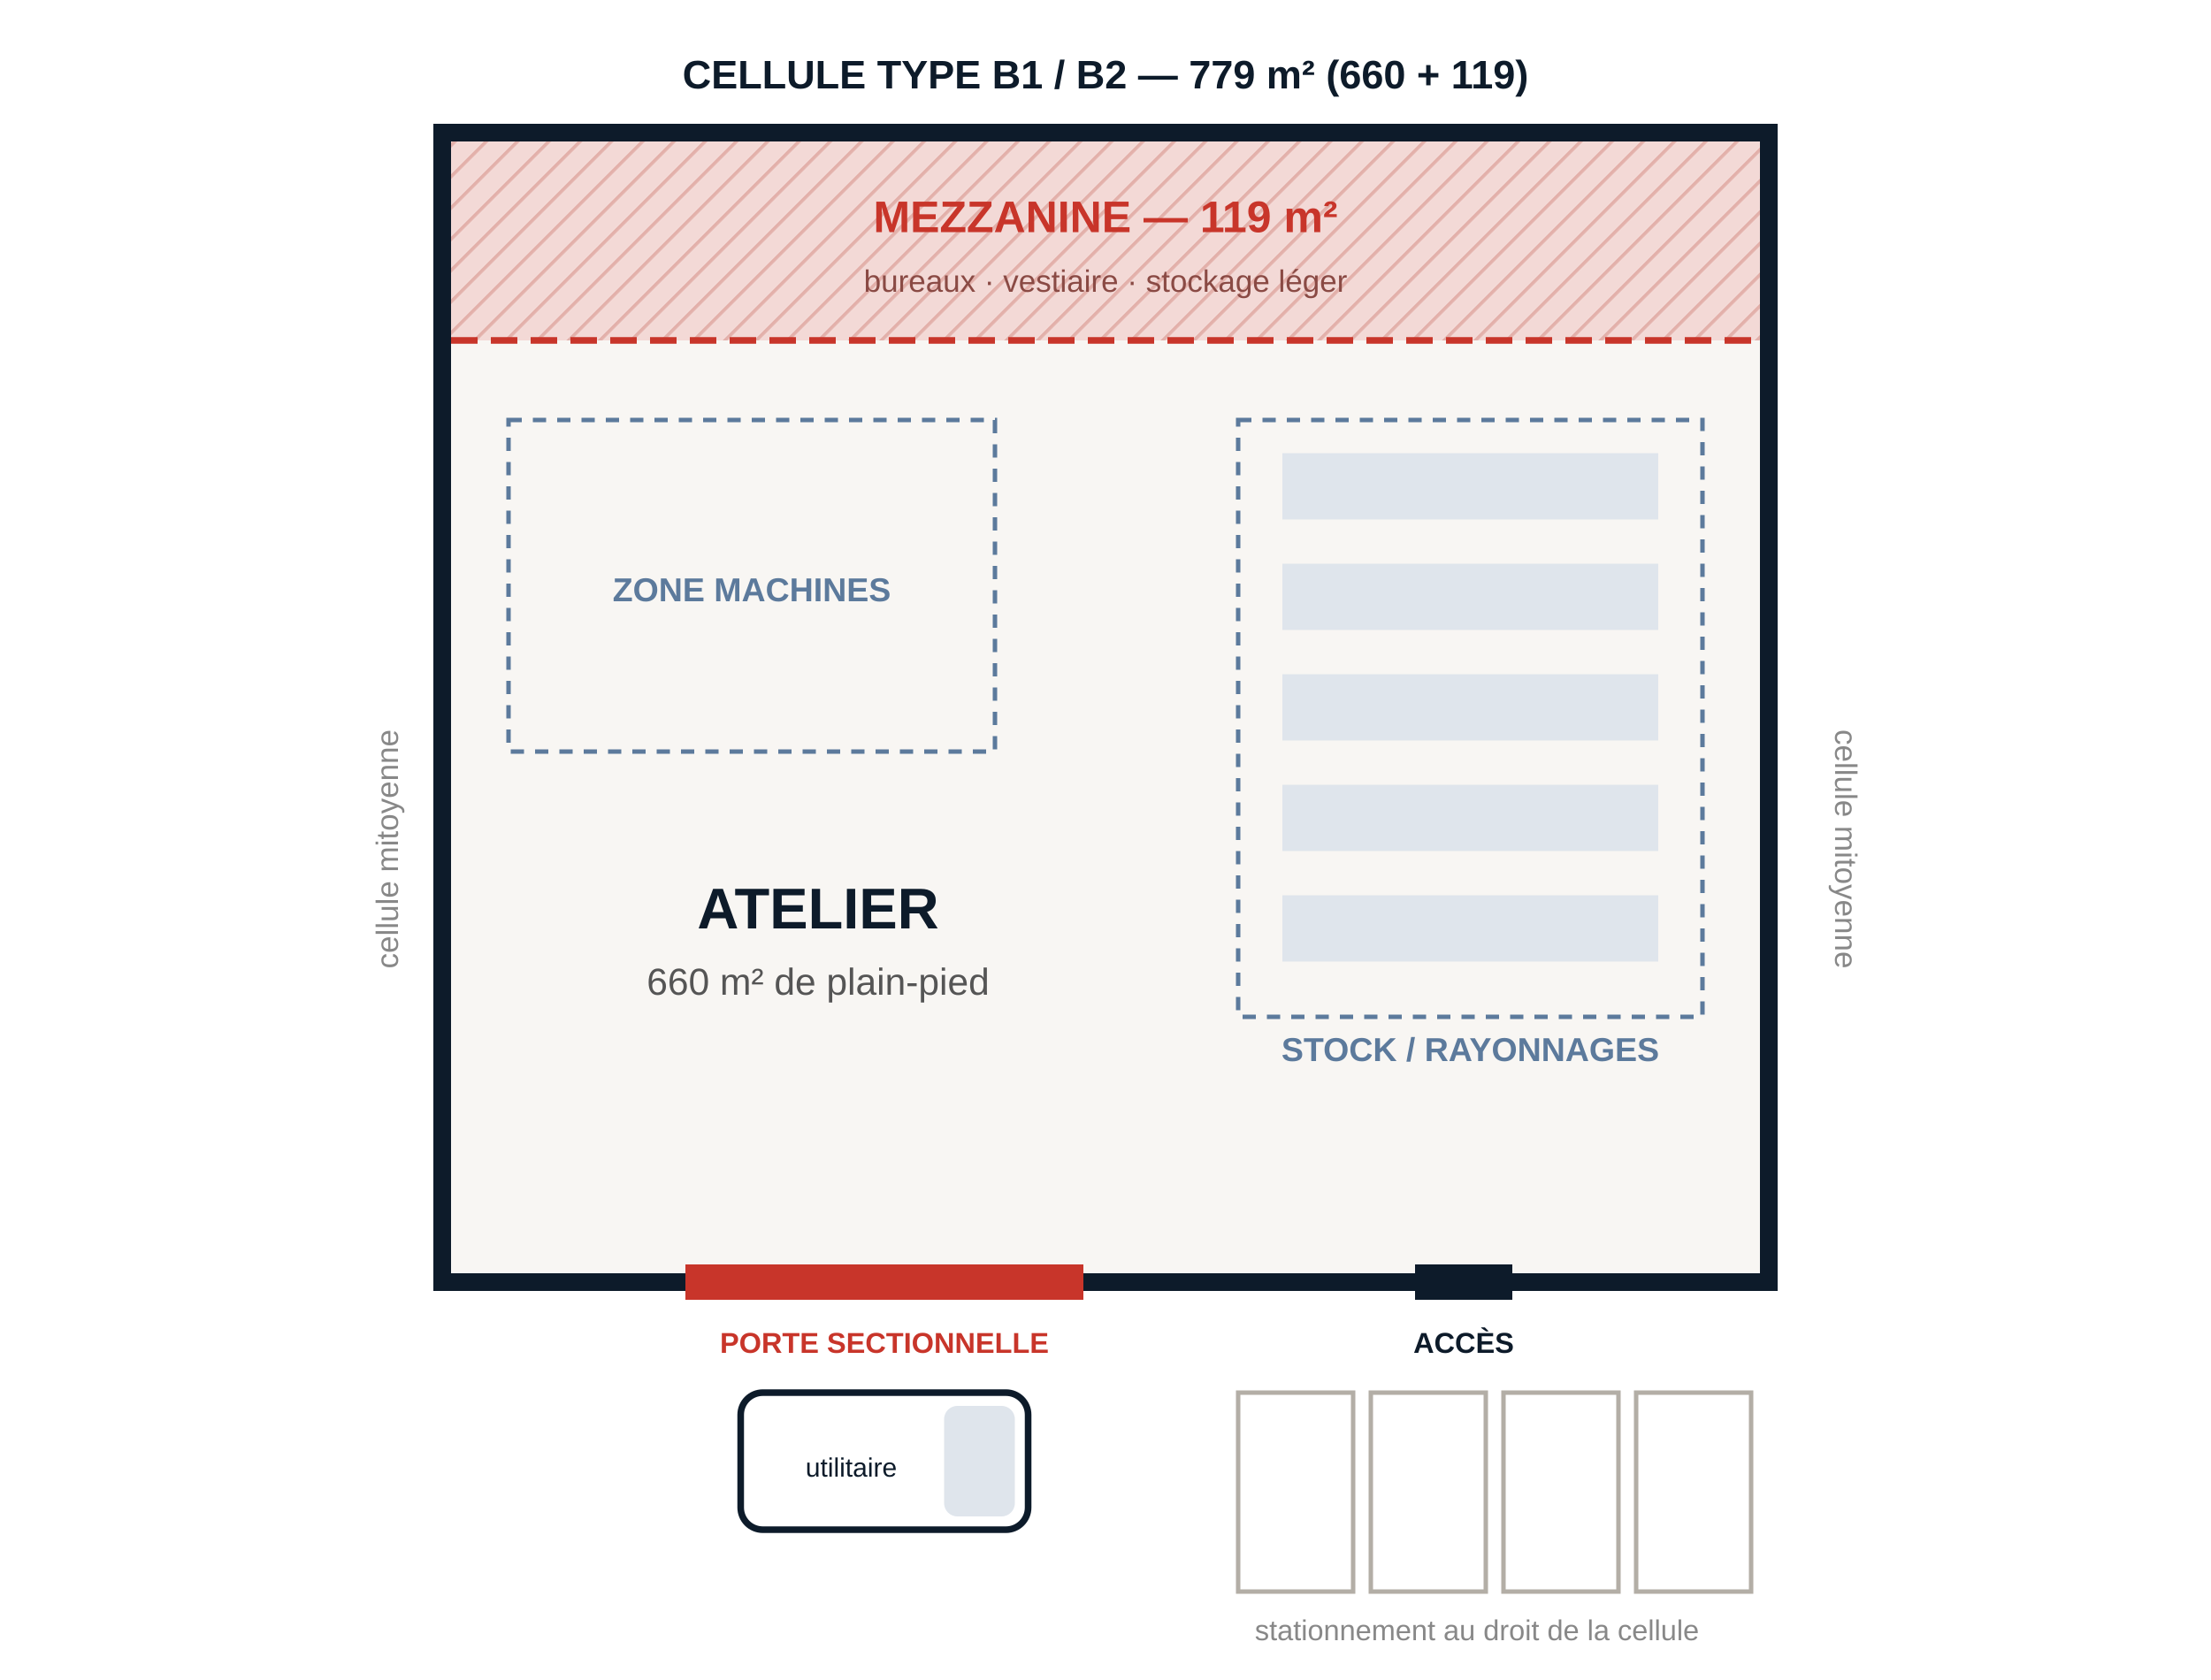
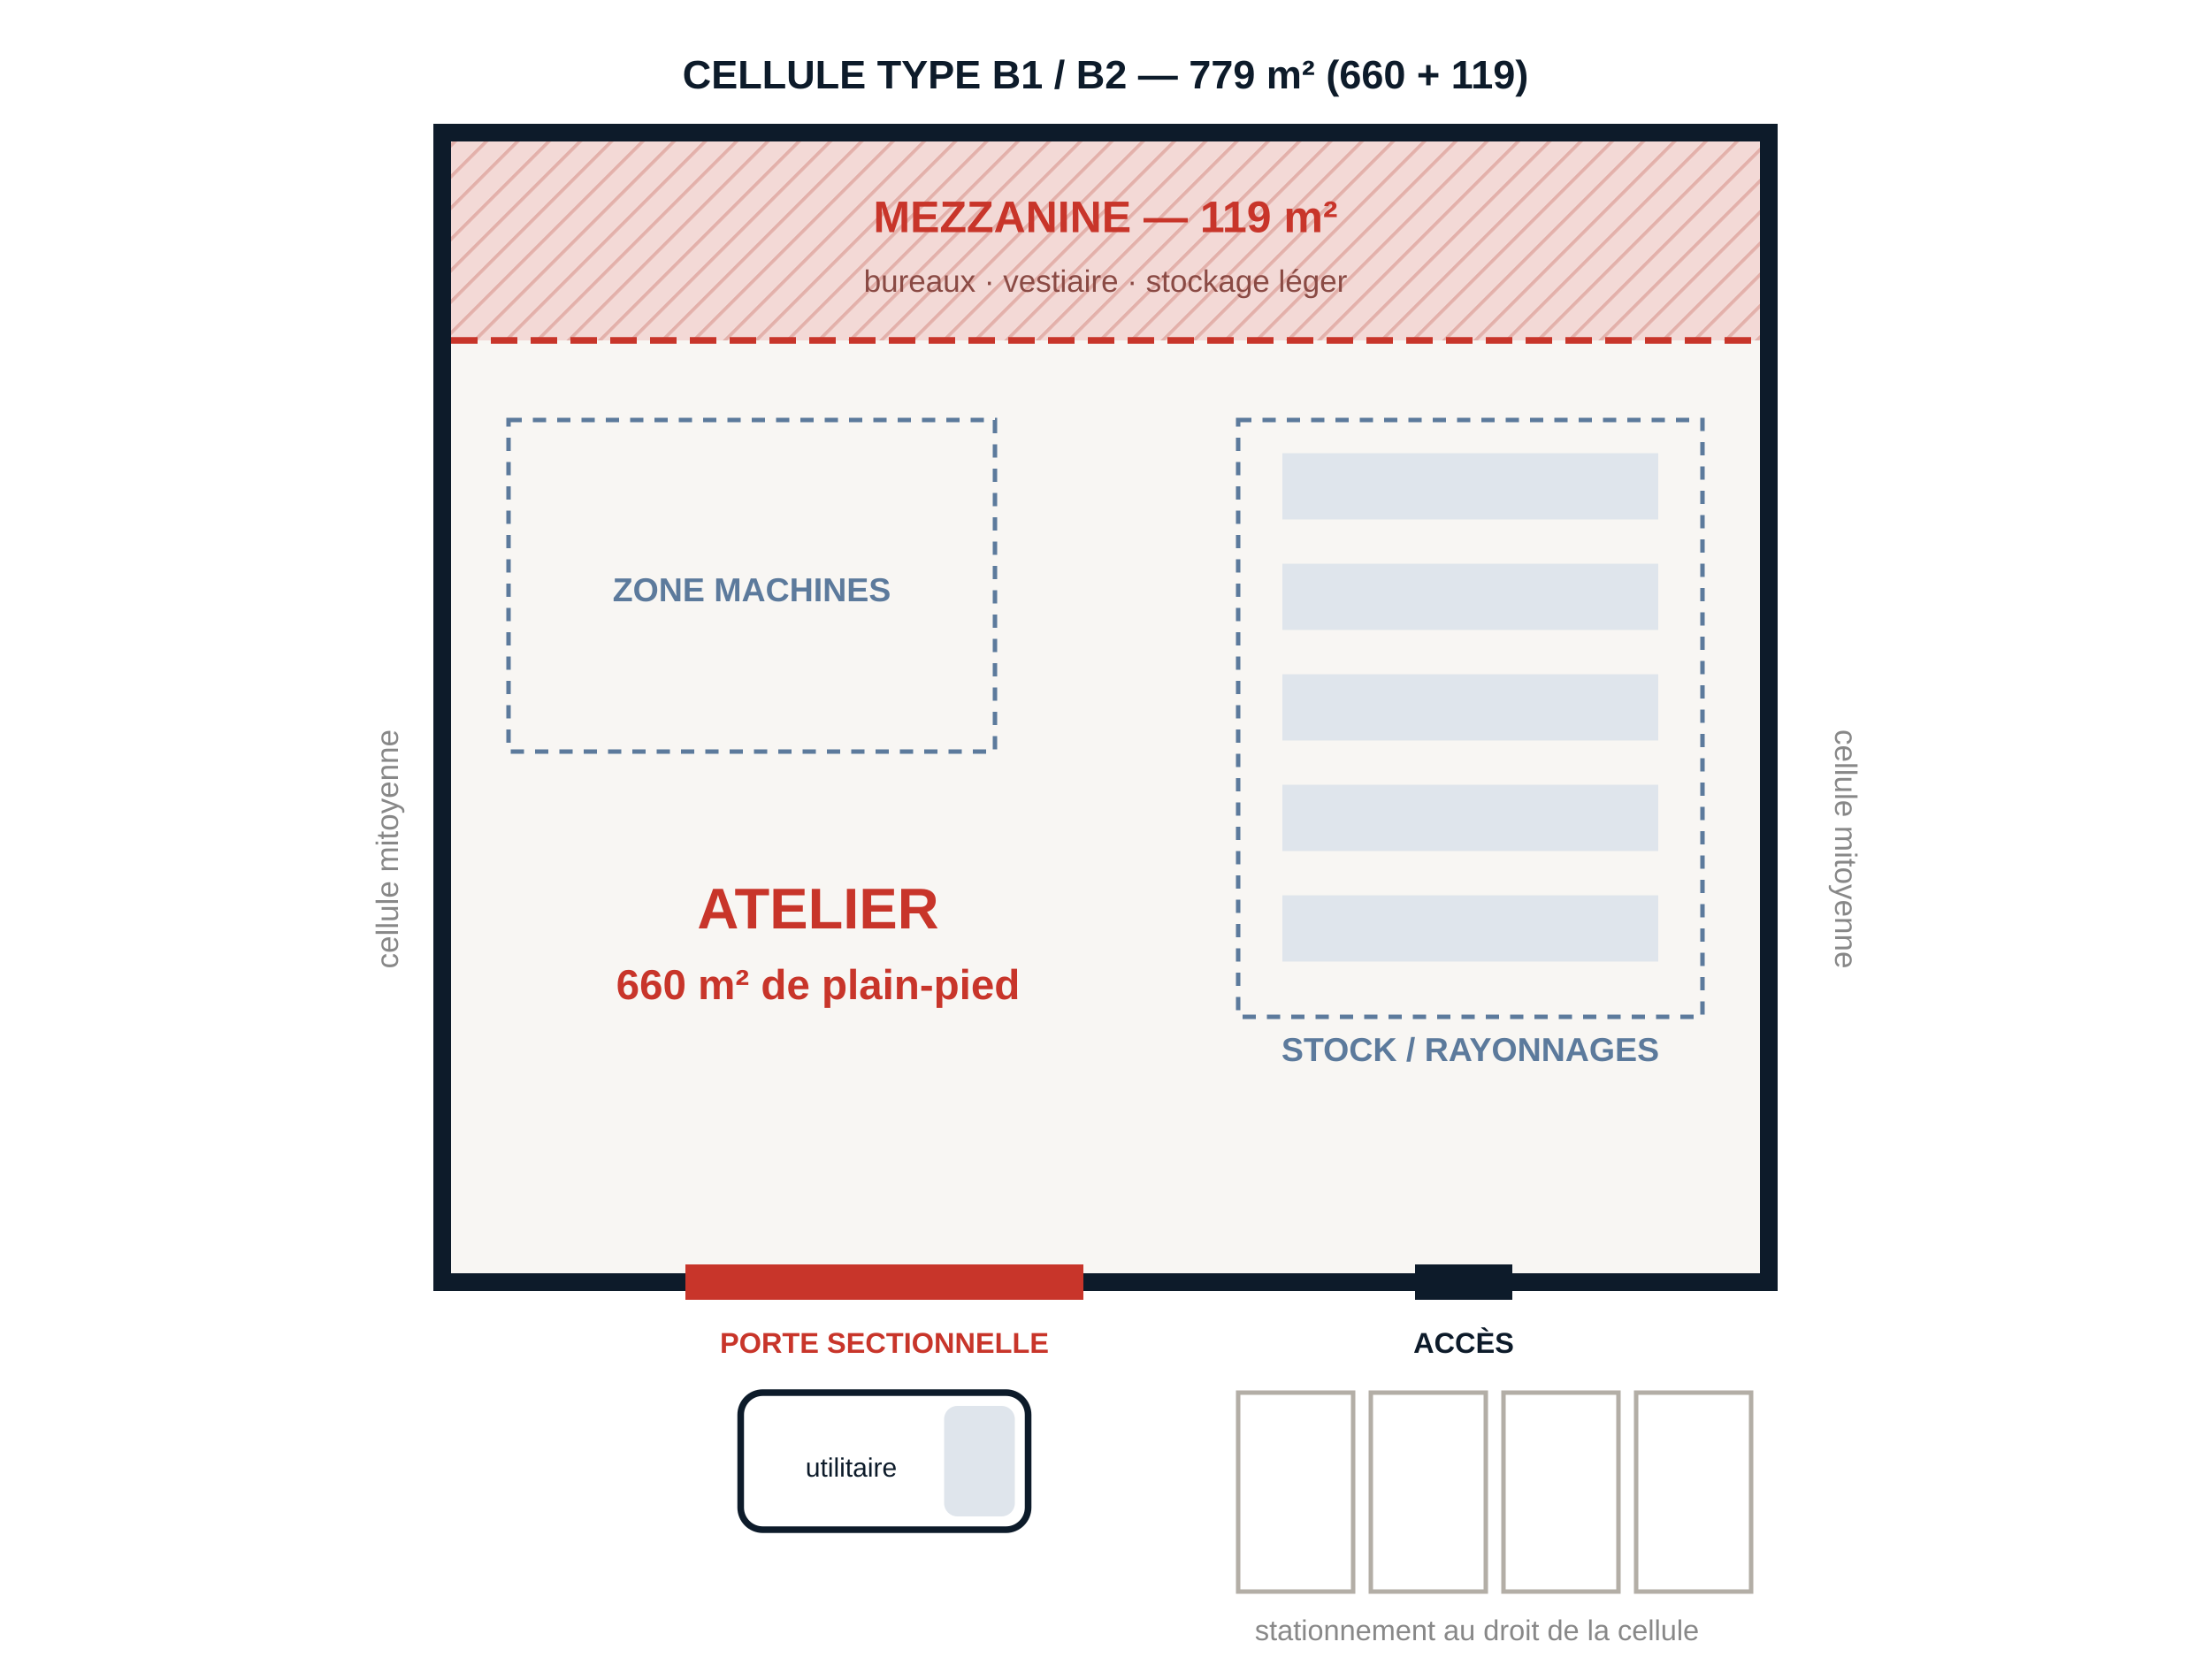
<svg xmlns="http://www.w3.org/2000/svg" viewBox="0 0 1000 760" font-family="Arial, Helvetica, sans-serif">
  <defs>
    <pattern id="mz" width="10" height="10" patternUnits="userSpaceOnUse" patternTransform="rotate(45)">
      <rect width="10" height="10" fill="#f3d9d6" />
      <line x1="0" y1="0" x2="0" y2="10" stroke="#e3b1ab" stroke-width="3" />
    </pattern>
  </defs>
  <rect width="1000" height="760" fill="#fff" />
  <rect x="200" y="60" width="600" height="520" fill="#F8F6F3" stroke="#0D1B2A" stroke-width="8" />
  <rect x="204" y="64" width="592" height="90" fill="url(#mz)" />
  <line x1="204" y1="154" x2="796" y2="154" stroke="#C8352A" stroke-width="3" stroke-dasharray="12 6" />
  <text x="500" y="105" text-anchor="middle" font-size="20" font-weight="800" fill="#C8352A">MEZZANINE — 119 m²</text>
  <text x="500" y="132" text-anchor="middle" font-size="14" fill="#8a4a44">bureaux · vestiaire · stockage léger</text>
  <rect x="230" y="190" width="220" height="150" fill="none" stroke="#5C7A9C" stroke-width="2" stroke-dasharray="6 5" />
  <text x="340" y="272" text-anchor="middle" font-size="15" fill="#5C7A9C" font-weight="700">ZONE MACHINES</text>
  <rect x="560" y="190" width="210" height="270" fill="none" stroke="#5C7A9C" stroke-width="2" stroke-dasharray="6 5" />
  <rect x="580" y="205" width="170" height="30" fill="#dfe5ec" />
  <rect x="580" y="255" width="170" height="30" fill="#dfe5ec" />
  <rect x="580" y="305" width="170" height="30" fill="#dfe5ec" />
  <rect x="580" y="355" width="170" height="30" fill="#dfe5ec" />
  <rect x="580" y="405" width="170" height="30" fill="#dfe5ec" />
  <text x="665" y="480" text-anchor="middle" font-size="15" fill="#5C7A9C" font-weight="700">STOCK / RAYONNAGES</text>
-   <text x="370" y="420" text-anchor="middle" font-size="26" font-weight="900" fill="#0D1B2A">ATELIER</text>
-   <text x="370" y="450" text-anchor="middle" font-size="17" fill="#555">660 m² de plain-pied</text>
+   <text x="370" y="420" text-anchor="middle" font-size="26" font-weight="900" fill="#C8352A">ATELIER</text>
+   <text x="370" y="452" text-anchor="middle" font-size="19" font-weight="800" fill="#C8352A">660 m² de plain-pied</text>
  <rect x="310" y="572" width="180" height="16" fill="#C8352A" />
  <text x="400" y="612" text-anchor="middle" font-size="13" fill="#C8352A" font-weight="700">PORTE SECTIONNELLE</text>
  <rect x="640" y="572" width="44" height="16" fill="#0D1B2A" />
  <text x="662" y="612" text-anchor="middle" font-size="13" fill="#0D1B2A" font-weight="700">ACCÈS</text>
  <g transform="translate(335,630)">
    <rect width="130" height="62" rx="10" fill="#fff" stroke="#0D1B2A" stroke-width="3" />
    <rect x="92" y="6" width="32" height="50" rx="6" fill="#dfe5ec" />
    <text x="50" y="38" text-anchor="middle" font-size="12" fill="#0D1B2A">utilitaire</text>
  </g>
  <rect x="560" y="630" width="52" height="90" fill="none" stroke="#b3aea6" stroke-width="2" />
  <rect x="620" y="630" width="52" height="90" fill="none" stroke="#b3aea6" stroke-width="2" />
  <rect x="680" y="630" width="52" height="90" fill="none" stroke="#b3aea6" stroke-width="2" />
  <rect x="740" y="630" width="52" height="90" fill="none" stroke="#b3aea6" stroke-width="2" />
  <text x="668" y="742" text-anchor="middle" font-size="13" fill="#888">stationnement au droit de la cellule</text>
  <text x="180" y="330" text-anchor="end" font-size="14" fill="#888" transform="rotate(-90 180 330)">cellule mitoyenne</text>
  <text x="830" y="330" font-size="14" fill="#888" transform="rotate(90 830 330)">cellule mitoyenne</text>
  <text x="500" y="40" text-anchor="middle" font-size="18" font-weight="800" fill="#0D1B2A">CELLULE TYPE B1 / B2 — 779 m² (660 + 119)</text>
</svg>
